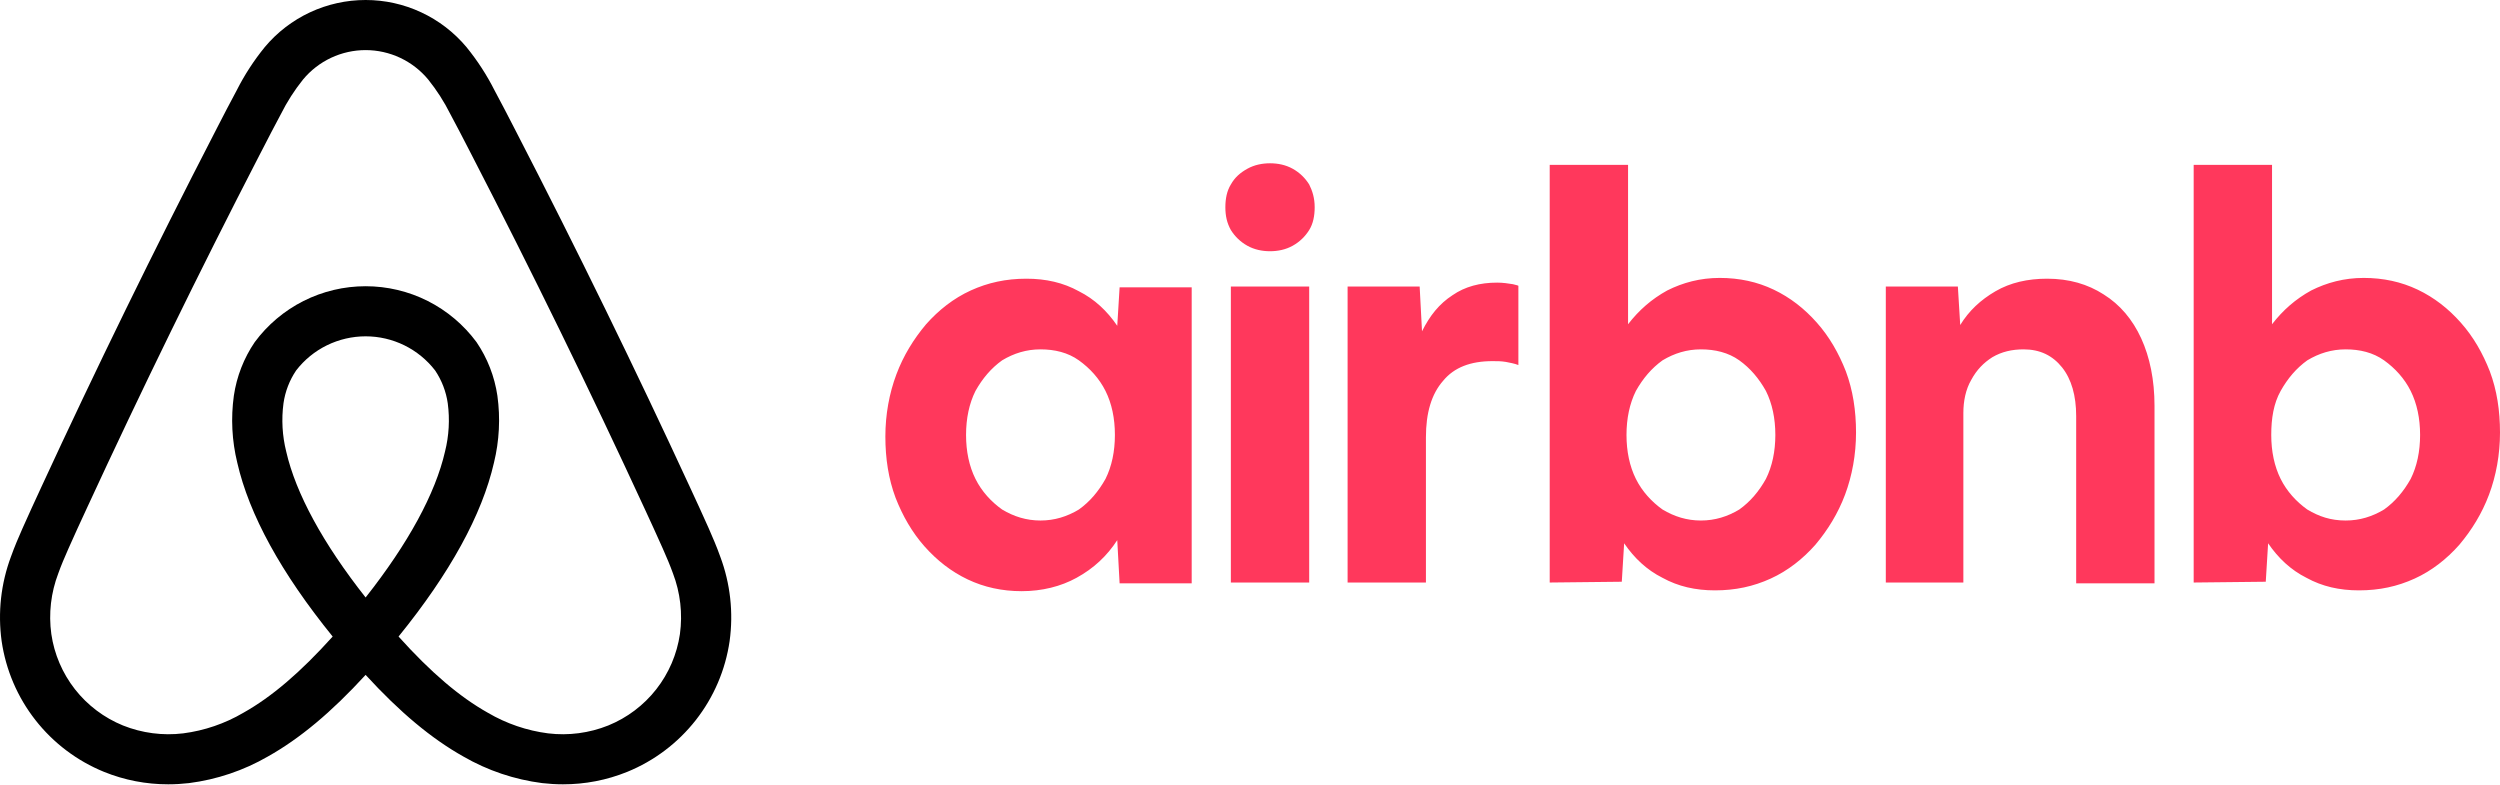
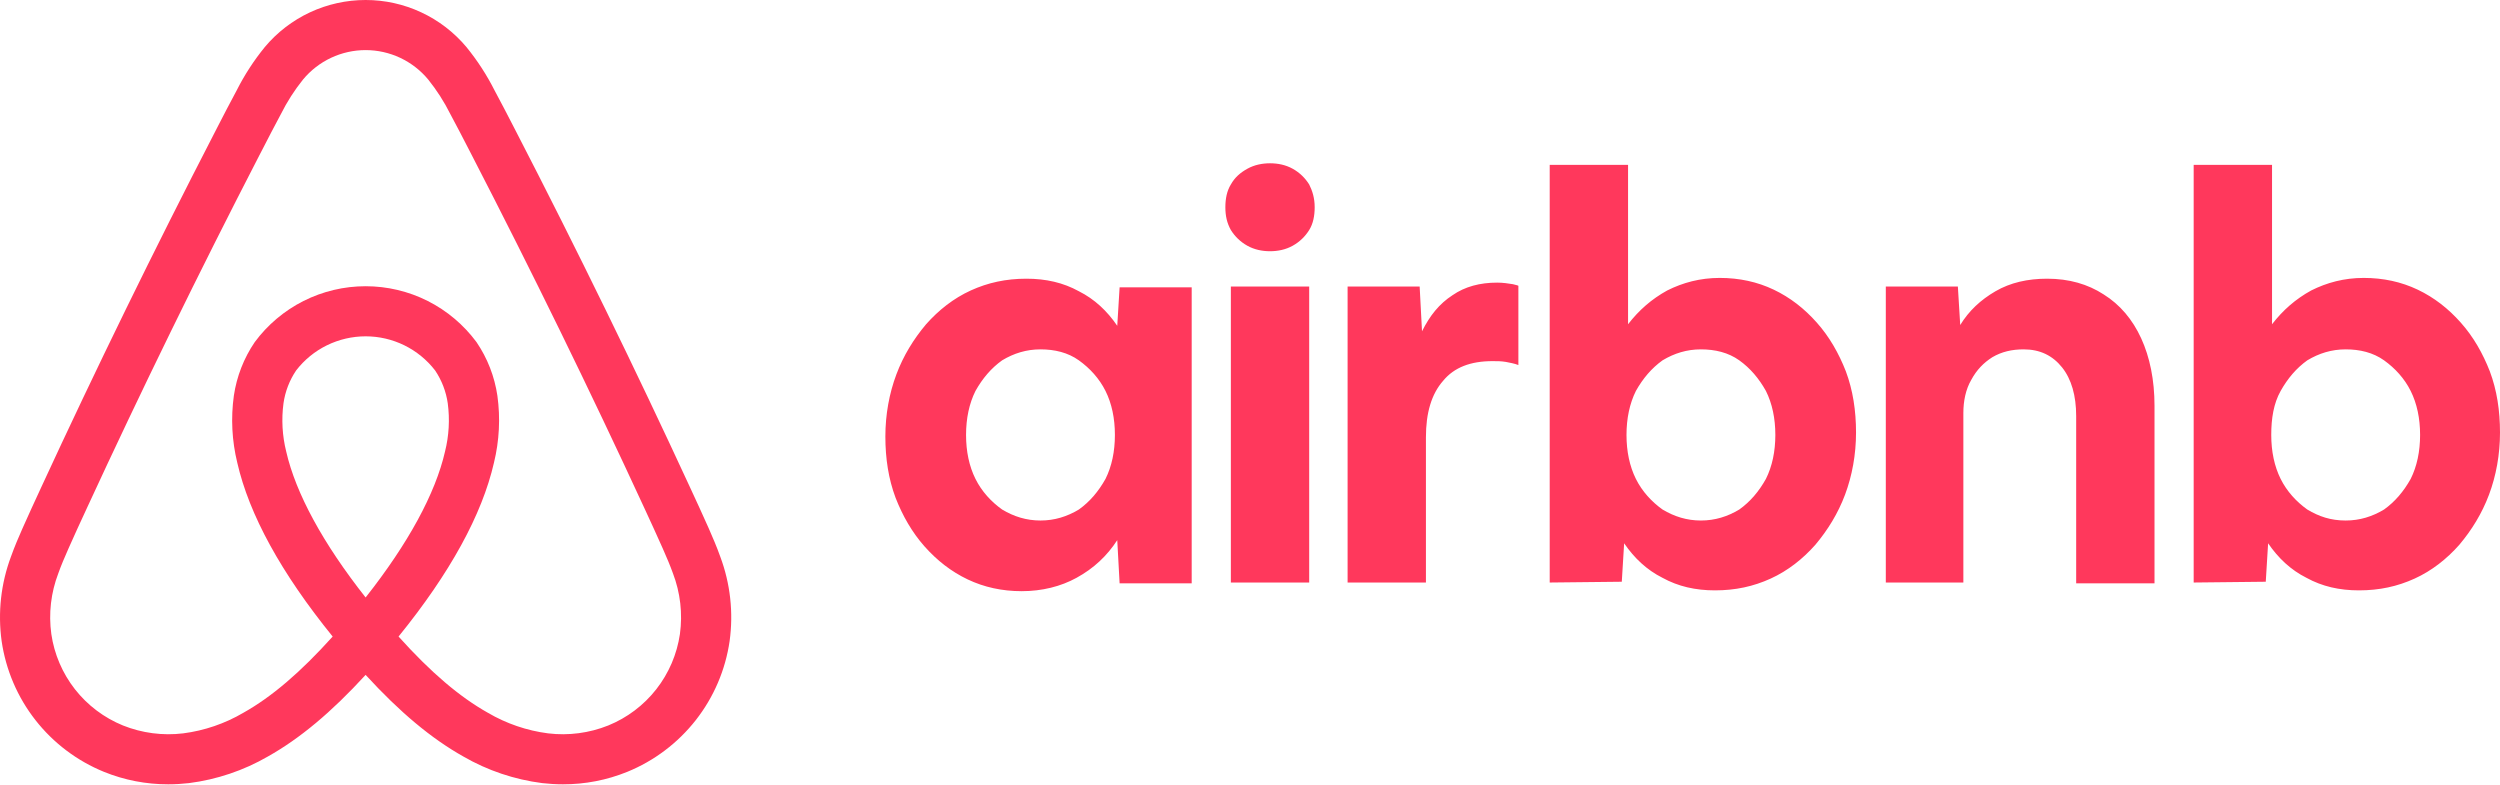
<svg xmlns="http://www.w3.org/2000/svg" width="102" height="32" style="display:block">
-   <path d="M29.386 22.71C29.243 22.307 29.075 21.918 28.916 21.556C28.67 21.001 28.413 20.445 28.164 19.907L28.144 19.864C25.925 15.059 23.544 10.188 21.066 5.387L20.961 5.183C20.708 4.693 20.447 4.186 20.178 3.688C19.86 3.058 19.474 2.464 19.028 1.917C18.524 1.317 17.896 0.834 17.185 0.503C16.475 0.171 15.7 -9.83959e-05 14.916 4.23317e-08C14.133 9.84805e-05 13.358 0.172 12.648 0.503C11.938 0.835 11.309 1.317 10.806 1.918C10.36 2.465 9.974 3.059 9.656 3.689C9.385 4.191 9.121 4.703 8.866 5.198L8.769 5.387C6.291 10.188 3.909 15.059 1.69 19.864L1.658 19.934C1.413 20.463 1.161 21.01 0.919 21.556C0.759 21.917 0.592 22.306 0.448 22.71C0.037 23.81 -0.094 24.995 0.067 26.159C0.238 27.334 0.713 28.445 1.446 29.38C2.179 30.316 3.144 31.044 4.246 31.493C5.078 31.83 5.968 32.002 6.866 32C7.148 32 7.43 31.983 7.71 31.951C8.846 31.806 9.941 31.437 10.932 30.864C12.232 30.134 13.515 29.064 14.917 27.535C16.319 29.064 17.603 30.134 18.902 30.864C19.893 31.437 20.989 31.806 22.124 31.951C22.404 31.983 22.686 32 22.968 32C23.866 32.002 24.756 31.83 25.588 31.493C26.69 31.044 27.655 30.316 28.389 29.38C29.122 28.445 29.597 27.334 29.768 26.159C29.929 24.995 29.798 23.81 29.386 22.71ZM14.917 24.377C13.182 22.177 12.068 20.134 11.677 18.421C11.517 17.779 11.479 17.113 11.566 16.457C11.634 15.977 11.81 15.518 12.082 15.115C12.416 14.681 12.846 14.33 13.337 14.089C13.829 13.848 14.37 13.722 14.918 13.722C15.466 13.722 16.006 13.848 16.498 14.089C16.989 14.331 17.419 14.682 17.753 15.115C18.024 15.518 18.201 15.977 18.269 16.458C18.356 17.114 18.318 17.78 18.157 18.422C17.766 20.135 16.653 22.177 14.917 24.377ZM27.741 25.869C27.621 26.691 27.289 27.467 26.776 28.122C26.264 28.776 25.589 29.285 24.818 29.599C24.039 29.911 23.194 30.022 22.361 29.921C21.495 29.809 20.66 29.524 19.907 29.082C18.75 28.433 17.579 27.435 16.261 25.971C18.359 23.385 19.669 21 20.154 18.877C20.372 17.984 20.42 17.058 20.294 16.148C20.179 15.363 19.888 14.615 19.442 13.959C18.919 13.252 18.238 12.677 17.452 12.28C16.666 11.884 15.798 11.678 14.918 11.678C14.037 11.678 13.169 11.884 12.383 12.28C11.597 12.677 10.915 13.252 10.393 13.959C9.947 14.614 9.656 15.362 9.541 16.146C9.415 17.057 9.462 17.982 9.68 18.875C10.165 20.999 11.475 23.384 13.573 25.971C12.255 27.435 11.085 28.433 9.928 29.082C9.175 29.524 8.34 29.809 7.474 29.921C6.641 30.022 5.795 29.911 5.016 29.599C4.246 29.285 3.571 28.776 3.058 28.122C2.546 27.467 2.213 26.691 2.094 25.869C1.979 25.033 2.077 24.183 2.378 23.395C2.493 23.073 2.627 22.757 2.793 22.382C3.027 21.851 3.277 21.311 3.518 20.79L3.55 20.72C5.756 15.942 8.125 11.098 10.589 6.323L10.688 6.133C10.938 5.646 11.198 5.143 11.46 4.656C11.71 4.155 12.013 3.682 12.364 3.244C12.675 2.869 13.065 2.567 13.506 2.359C13.947 2.152 14.429 2.044 14.917 2.044C15.405 2.044 15.887 2.152 16.328 2.359C16.769 2.567 17.159 2.869 17.47 3.244C17.821 3.681 18.124 4.154 18.374 4.655C18.634 5.137 18.891 5.636 19.14 6.119L19.245 6.323C21.71 11.098 24.078 15.941 26.285 20.72L26.305 20.763C26.55 21.294 26.803 21.842 27.042 22.382C27.208 22.758 27.342 23.074 27.457 23.394C27.758 24.182 27.855 25.033 27.741 25.869Z" fill="currentcolor" />
+   <path d="M29.386 22.71C29.243 22.307 29.075 21.918 28.916 21.556C28.67 21.001 28.413 20.445 28.164 19.907L28.144 19.864C25.925 15.059 23.544 10.188 21.066 5.387L20.961 5.183C20.708 4.693 20.447 4.186 20.178 3.688C19.86 3.058 19.474 2.464 19.028 1.917C18.524 1.317 17.896 0.834 17.185 0.503C16.475 0.171 15.7 -9.83959e-05 14.916 4.23317e-08C14.133 9.84805e-05 13.358 0.172 12.648 0.503C11.938 0.835 11.309 1.317 10.806 1.918C10.36 2.465 9.974 3.059 9.656 3.689C9.385 4.191 9.121 4.703 8.866 5.198L8.769 5.387C6.291 10.188 3.909 15.059 1.69 19.864L1.658 19.934C1.413 20.463 1.161 21.01 0.919 21.556C0.759 21.917 0.592 22.306 0.448 22.71C0.037 23.81 -0.094 24.995 0.067 26.159C0.238 27.334 0.713 28.445 1.446 29.38C2.179 30.316 3.144 31.044 4.246 31.493C5.078 31.83 5.968 32.002 6.866 32C7.148 32 7.43 31.983 7.71 31.951C8.846 31.806 9.941 31.437 10.932 30.864C12.232 30.134 13.515 29.064 14.917 27.535C16.319 29.064 17.603 30.134 18.902 30.864C19.893 31.437 20.989 31.806 22.124 31.951C22.404 31.983 22.686 32 22.968 32C23.866 32.002 24.756 31.83 25.588 31.493C26.69 31.044 27.655 30.316 28.389 29.38C29.122 28.445 29.597 27.334 29.768 26.159C29.929 24.995 29.798 23.81 29.386 22.71ZM14.917 24.377C13.182 22.177 12.068 20.134 11.677 18.421C11.517 17.779 11.479 17.113 11.566 16.457C11.634 15.977 11.81 15.518 12.082 15.115C12.416 14.681 12.846 14.33 13.337 14.089C13.829 13.848 14.37 13.722 14.918 13.722C15.466 13.722 16.006 13.848 16.498 14.089C16.989 14.331 17.419 14.682 17.753 15.115C18.024 15.518 18.201 15.977 18.269 16.458C18.356 17.114 18.318 17.78 18.157 18.422C17.766 20.135 16.653 22.177 14.917 24.377ZM27.741 25.869C27.621 26.691 27.289 27.467 26.776 28.122C26.264 28.776 25.589 29.285 24.818 29.599C24.039 29.911 23.194 30.022 22.361 29.921C21.495 29.809 20.66 29.524 19.907 29.082C18.75 28.433 17.579 27.435 16.261 25.971C18.359 23.385 19.669 21 20.154 18.877C20.372 17.984 20.42 17.058 20.294 16.148C20.179 15.363 19.888 14.615 19.442 13.959C18.919 13.252 18.238 12.677 17.452 12.28C16.666 11.884 15.798 11.678 14.918 11.678C14.037 11.678 13.169 11.884 12.383 12.28C11.597 12.677 10.915 13.252 10.393 13.959C9.947 14.614 9.656 15.362 9.541 16.146C9.415 17.057 9.462 17.982 9.68 18.875C10.165 20.999 11.475 23.384 13.573 25.971C12.255 27.435 11.085 28.433 9.928 29.082C9.175 29.524 8.34 29.809 7.474 29.921C6.641 30.022 5.795 29.911 5.016 29.599C4.246 29.285 3.571 28.776 3.058 28.122C2.546 27.467 2.213 26.691 2.094 25.869C1.979 25.033 2.077 24.183 2.378 23.395C2.493 23.073 2.627 22.757 2.793 22.382C3.027 21.851 3.277 21.311 3.518 20.79L3.55 20.72C5.756 15.942 8.125 11.098 10.589 6.323L10.688 6.133C10.938 5.646 11.198 5.143 11.46 4.656C11.71 4.155 12.013 3.682 12.364 3.244C12.675 2.869 13.065 2.567 13.506 2.359C13.947 2.152 14.429 2.044 14.917 2.044C15.405 2.044 15.887 2.152 16.328 2.359C16.769 2.567 17.159 2.869 17.47 3.244C17.821 3.681 18.124 4.154 18.374 4.655C18.634 5.137 18.891 5.636 19.14 6.119L19.245 6.323C21.71 11.098 24.078 15.941 26.285 20.72L26.305 20.763C26.55 21.294 26.803 21.842 27.042 22.382C27.208 22.758 27.342 23.074 27.457 23.394C27.758 24.182 27.855 25.033 27.741 25.869Z" fill="#ff385c" />
  <path d="M41.685 24.12C40.886 24.12 40.151 23.959 39.479 23.639C38.808 23.319 38.233 22.87 37.721 22.294C37.21 21.717 36.826 21.044 36.539 20.308C36.251 19.539 36.123 18.706 36.123 17.809C36.123 16.912 36.283 16.047 36.571 15.279C36.858 14.51 37.274 13.837 37.785 13.229C38.297 12.652 38.904 12.172 39.607 11.851C40.31 11.531 41.045 11.371 41.877 11.371C42.676 11.371 43.379 11.531 44.018 11.883C44.657 12.204 45.169 12.684 45.584 13.293L45.68 11.723H48.621V23.799H45.68L45.584 22.038C45.169 22.678 44.625 23.191 43.922 23.575C43.283 23.927 42.516 24.12 41.685 24.12ZM42.452 21.237C43.027 21.237 43.539 21.076 44.018 20.788C44.466 20.468 44.817 20.052 45.105 19.539C45.361 19.026 45.488 18.418 45.488 17.745C45.488 17.073 45.361 16.464 45.105 15.951C44.849 15.439 44.466 15.023 44.018 14.702C43.571 14.382 43.027 14.254 42.452 14.254C41.877 14.254 41.365 14.414 40.886 14.702C40.438 15.023 40.087 15.439 39.799 15.951C39.543 16.464 39.415 17.073 39.415 17.745C39.415 18.418 39.543 19.026 39.799 19.539C40.055 20.052 40.438 20.468 40.886 20.788C41.365 21.076 41.877 21.237 42.452 21.237ZM53.639 8.456C53.639 8.808 53.575 9.129 53.415 9.385C53.256 9.641 53.032 9.865 52.744 10.025C52.456 10.186 52.137 10.25 51.817 10.25C51.498 10.25 51.178 10.186 50.89 10.025C50.603 9.865 50.379 9.641 50.219 9.385C50.059 9.097 49.995 8.808 49.995 8.456C49.995 8.104 50.059 7.783 50.219 7.527C50.379 7.239 50.603 7.046 50.89 6.886C51.178 6.726 51.498 6.662 51.817 6.662C52.137 6.662 52.456 6.726 52.744 6.886C53.032 7.046 53.256 7.271 53.415 7.527C53.543 7.783 53.639 8.072 53.639 8.456ZM50.219 23.767V11.691H53.415V23.767H50.219V23.767ZM61.95 14.862V14.894C61.79 14.83 61.598 14.798 61.438 14.766C61.247 14.734 61.087 14.734 60.895 14.734C60 14.734 59.329 14.99 58.881 15.535C58.402 16.079 58.178 16.848 58.178 17.841V23.767H54.982V11.691H57.922L58.018 13.517C58.338 12.876 58.721 12.396 59.265 12.043C59.776 11.691 60.383 11.531 61.087 11.531C61.31 11.531 61.534 11.563 61.726 11.595C61.822 11.627 61.886 11.627 61.95 11.659V14.862ZM63.228 23.767V6.726H66.425V13.229C66.872 12.652 67.384 12.204 68.023 11.851C68.662 11.531 69.365 11.339 70.165 11.339C70.963 11.339 71.699 11.499 72.37 11.819C73.041 12.14 73.617 12.588 74.128 13.165C74.639 13.741 75.023 14.414 75.311 15.151C75.598 15.919 75.726 16.752 75.726 17.649C75.726 18.546 75.566 19.411 75.279 20.18C74.991 20.948 74.576 21.621 74.064 22.23C73.553 22.806 72.945 23.287 72.242 23.607C71.539 23.927 70.804 24.087 69.973 24.087C69.174 24.087 68.47 23.927 67.831 23.575C67.192 23.255 66.68 22.774 66.265 22.166L66.169 23.735L63.228 23.767ZM69.397 21.237C69.973 21.237 70.484 21.076 70.963 20.788C71.411 20.468 71.763 20.052 72.05 19.539C72.306 19.026 72.434 18.418 72.434 17.745C72.434 17.073 72.306 16.464 72.05 15.951C71.763 15.439 71.411 15.023 70.963 14.702C70.516 14.382 69.973 14.254 69.397 14.254C68.822 14.254 68.311 14.414 67.831 14.702C67.384 15.023 67.032 15.439 66.744 15.951C66.489 16.464 66.361 17.073 66.361 17.745C66.361 18.418 66.489 19.026 66.744 19.539C67 20.052 67.384 20.468 67.831 20.788C68.311 21.076 68.822 21.237 69.397 21.237ZM76.941 23.767V11.691H79.881L79.977 13.261C80.329 12.684 80.808 12.236 81.416 11.883C82.023 11.531 82.726 11.371 83.525 11.371C84.42 11.371 85.187 11.595 85.827 12.011C86.498 12.428 87.009 13.037 87.361 13.805C87.713 14.574 87.904 15.503 87.904 16.56V23.799H84.708V16.976C84.708 16.144 84.516 15.471 84.133 14.99C83.749 14.51 83.238 14.254 82.566 14.254C82.087 14.254 81.671 14.35 81.288 14.574C80.936 14.798 80.649 15.086 80.425 15.503C80.201 15.887 80.105 16.368 80.105 16.848V23.767H76.941V23.767ZM89.502 23.767V6.726H92.699V13.229C93.146 12.652 93.658 12.204 94.297 11.851C94.936 11.531 95.64 11.339 96.439 11.339C97.238 11.339 97.973 11.499 98.644 11.819C99.315 12.14 99.891 12.588 100.402 13.165C100.914 13.741 101.297 14.414 101.585 15.151C101.873 15.919 102 16.752 102 17.649C102 18.546 101.841 19.411 101.553 20.18C101.265 20.948 100.85 21.621 100.338 22.23C99.827 22.806 99.219 23.287 98.516 23.607C97.813 23.927 97.078 24.087 96.247 24.087C95.448 24.087 94.745 23.927 94.105 23.575C93.466 23.255 92.955 22.774 92.539 22.166L92.443 23.735L89.502 23.767ZM95.704 21.237C96.279 21.237 96.79 21.076 97.27 20.788C97.717 20.468 98.069 20.052 98.356 19.539C98.612 19.026 98.74 18.418 98.74 17.745C98.74 17.073 98.612 16.464 98.356 15.951C98.101 15.439 97.717 15.023 97.27 14.702C96.822 14.382 96.279 14.254 95.704 14.254C95.128 14.254 94.617 14.414 94.137 14.702C93.69 15.023 93.338 15.439 93.05 15.951C92.763 16.464 92.667 17.073 92.667 17.745C92.667 18.418 92.795 19.026 93.05 19.539C93.306 20.052 93.69 20.468 94.137 20.788C94.617 21.076 95.096 21.237 95.704 21.237Z" fill="#ff385c" />
</svg>
